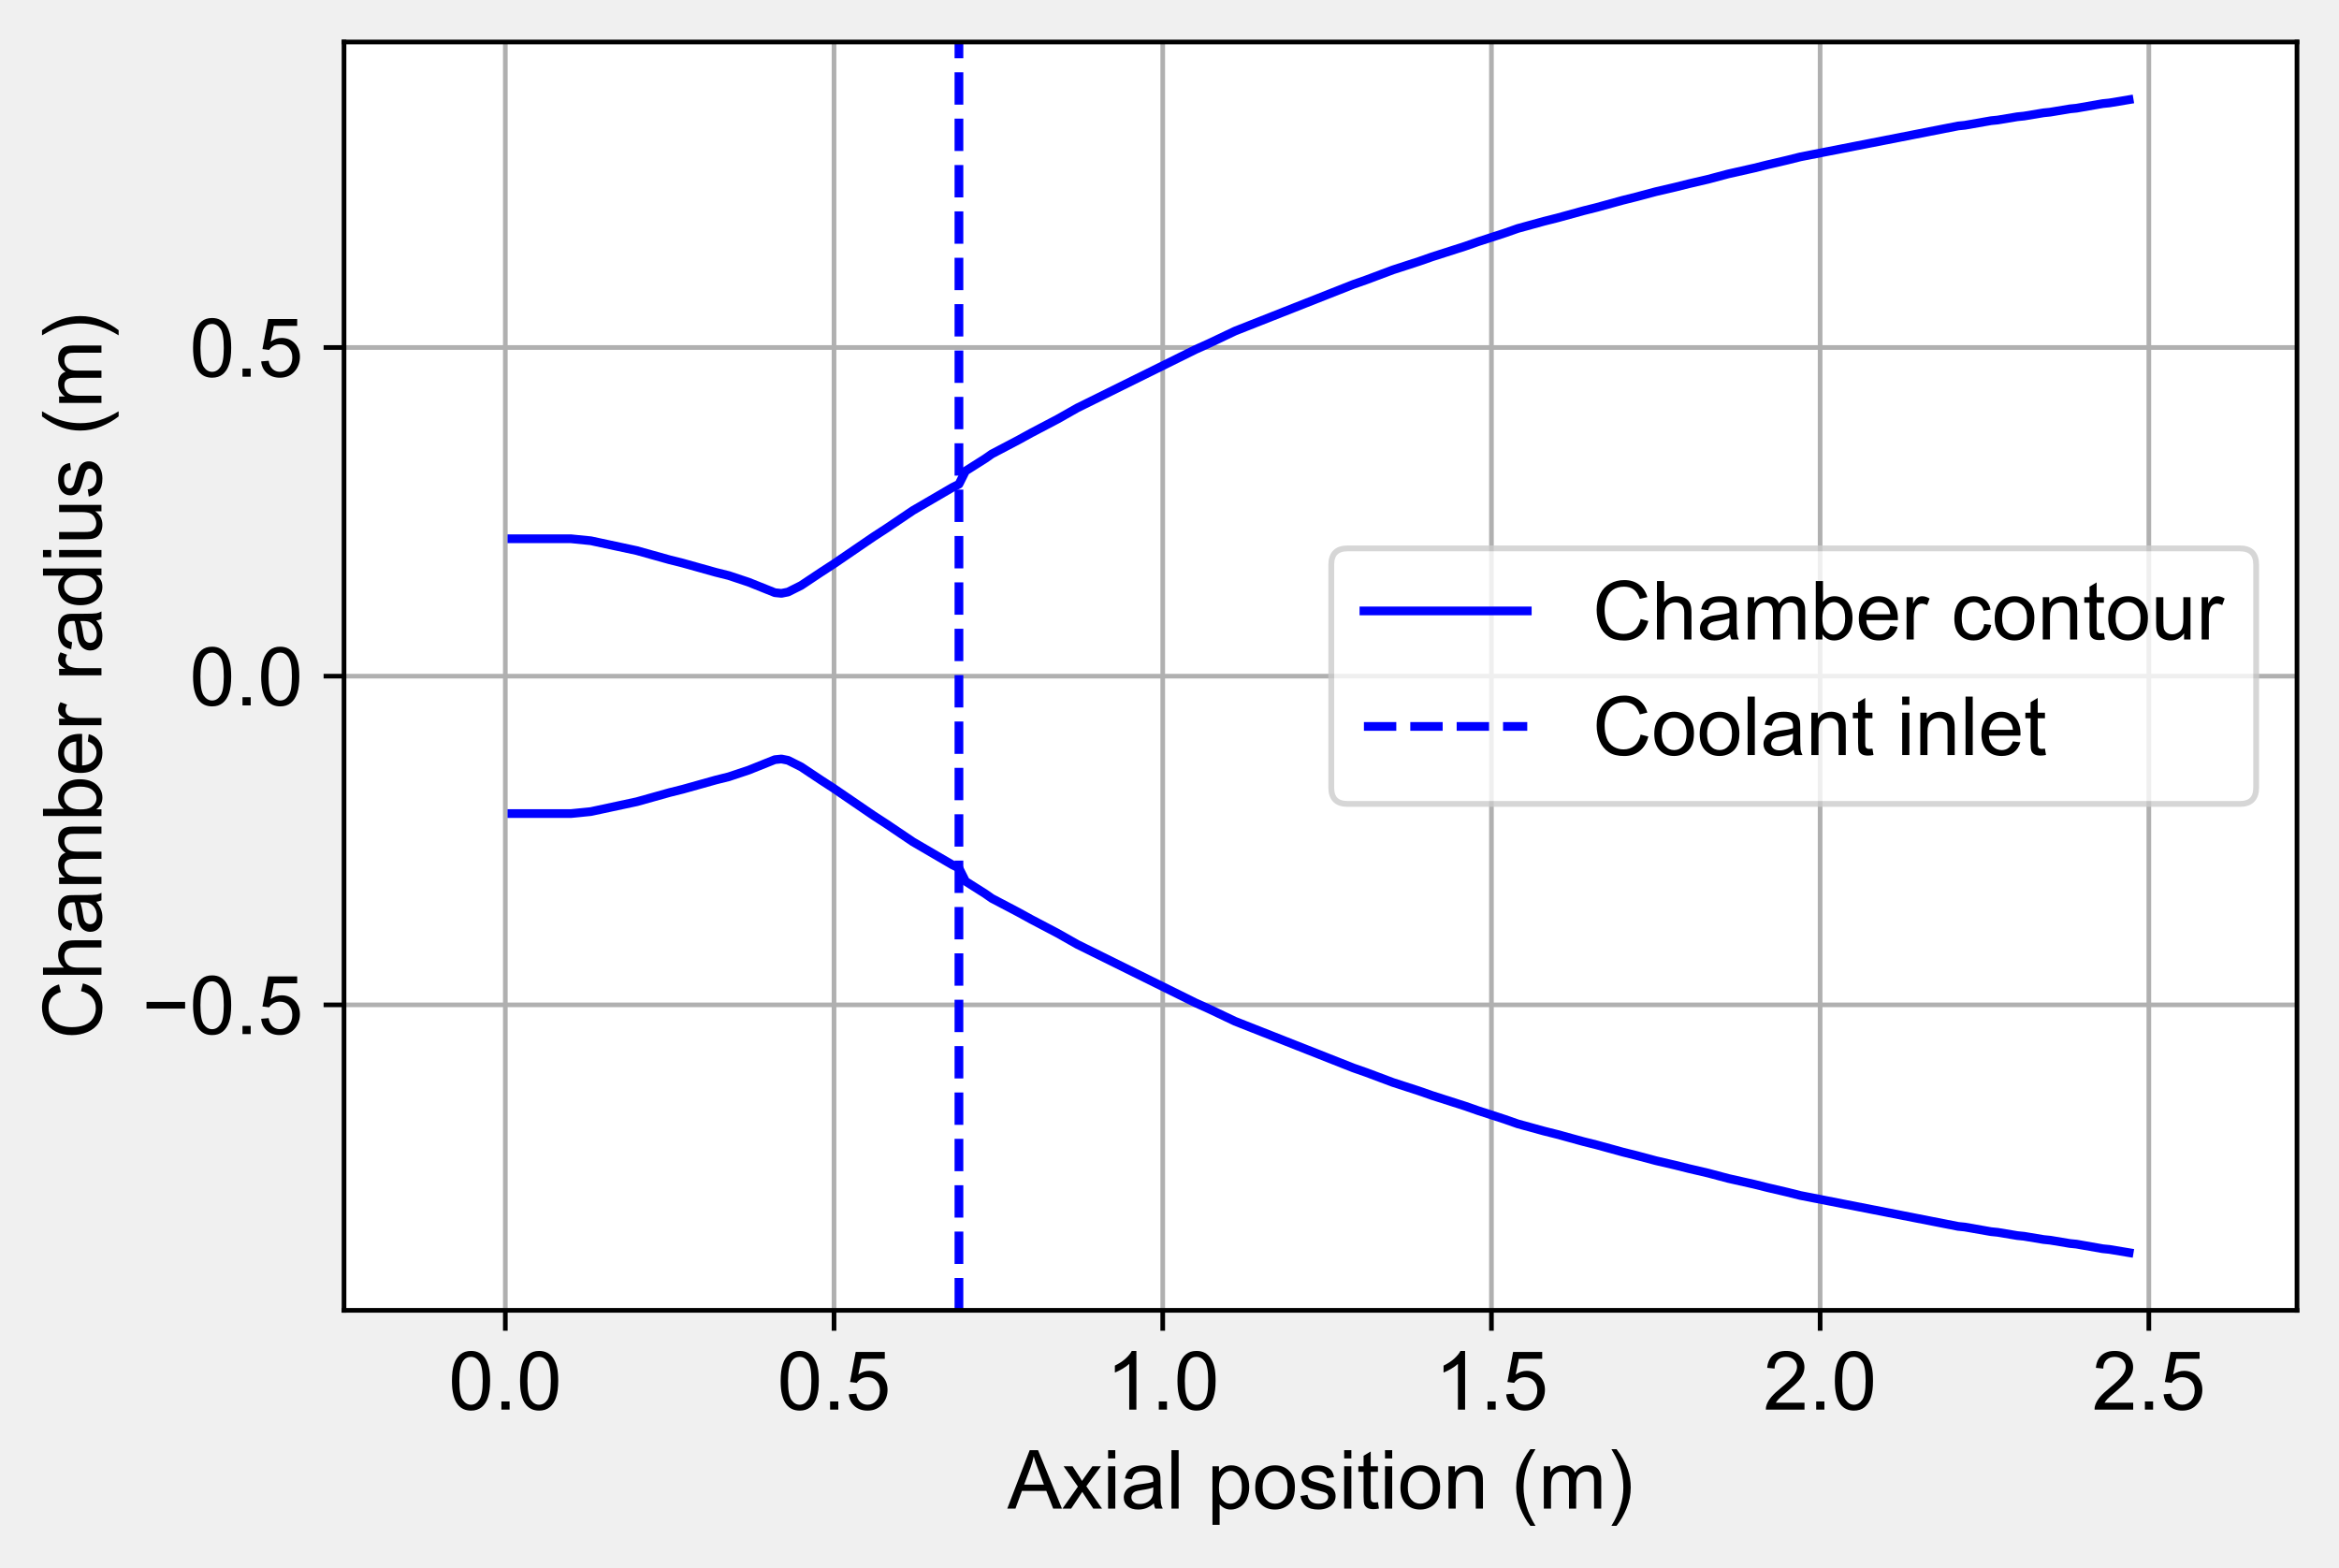
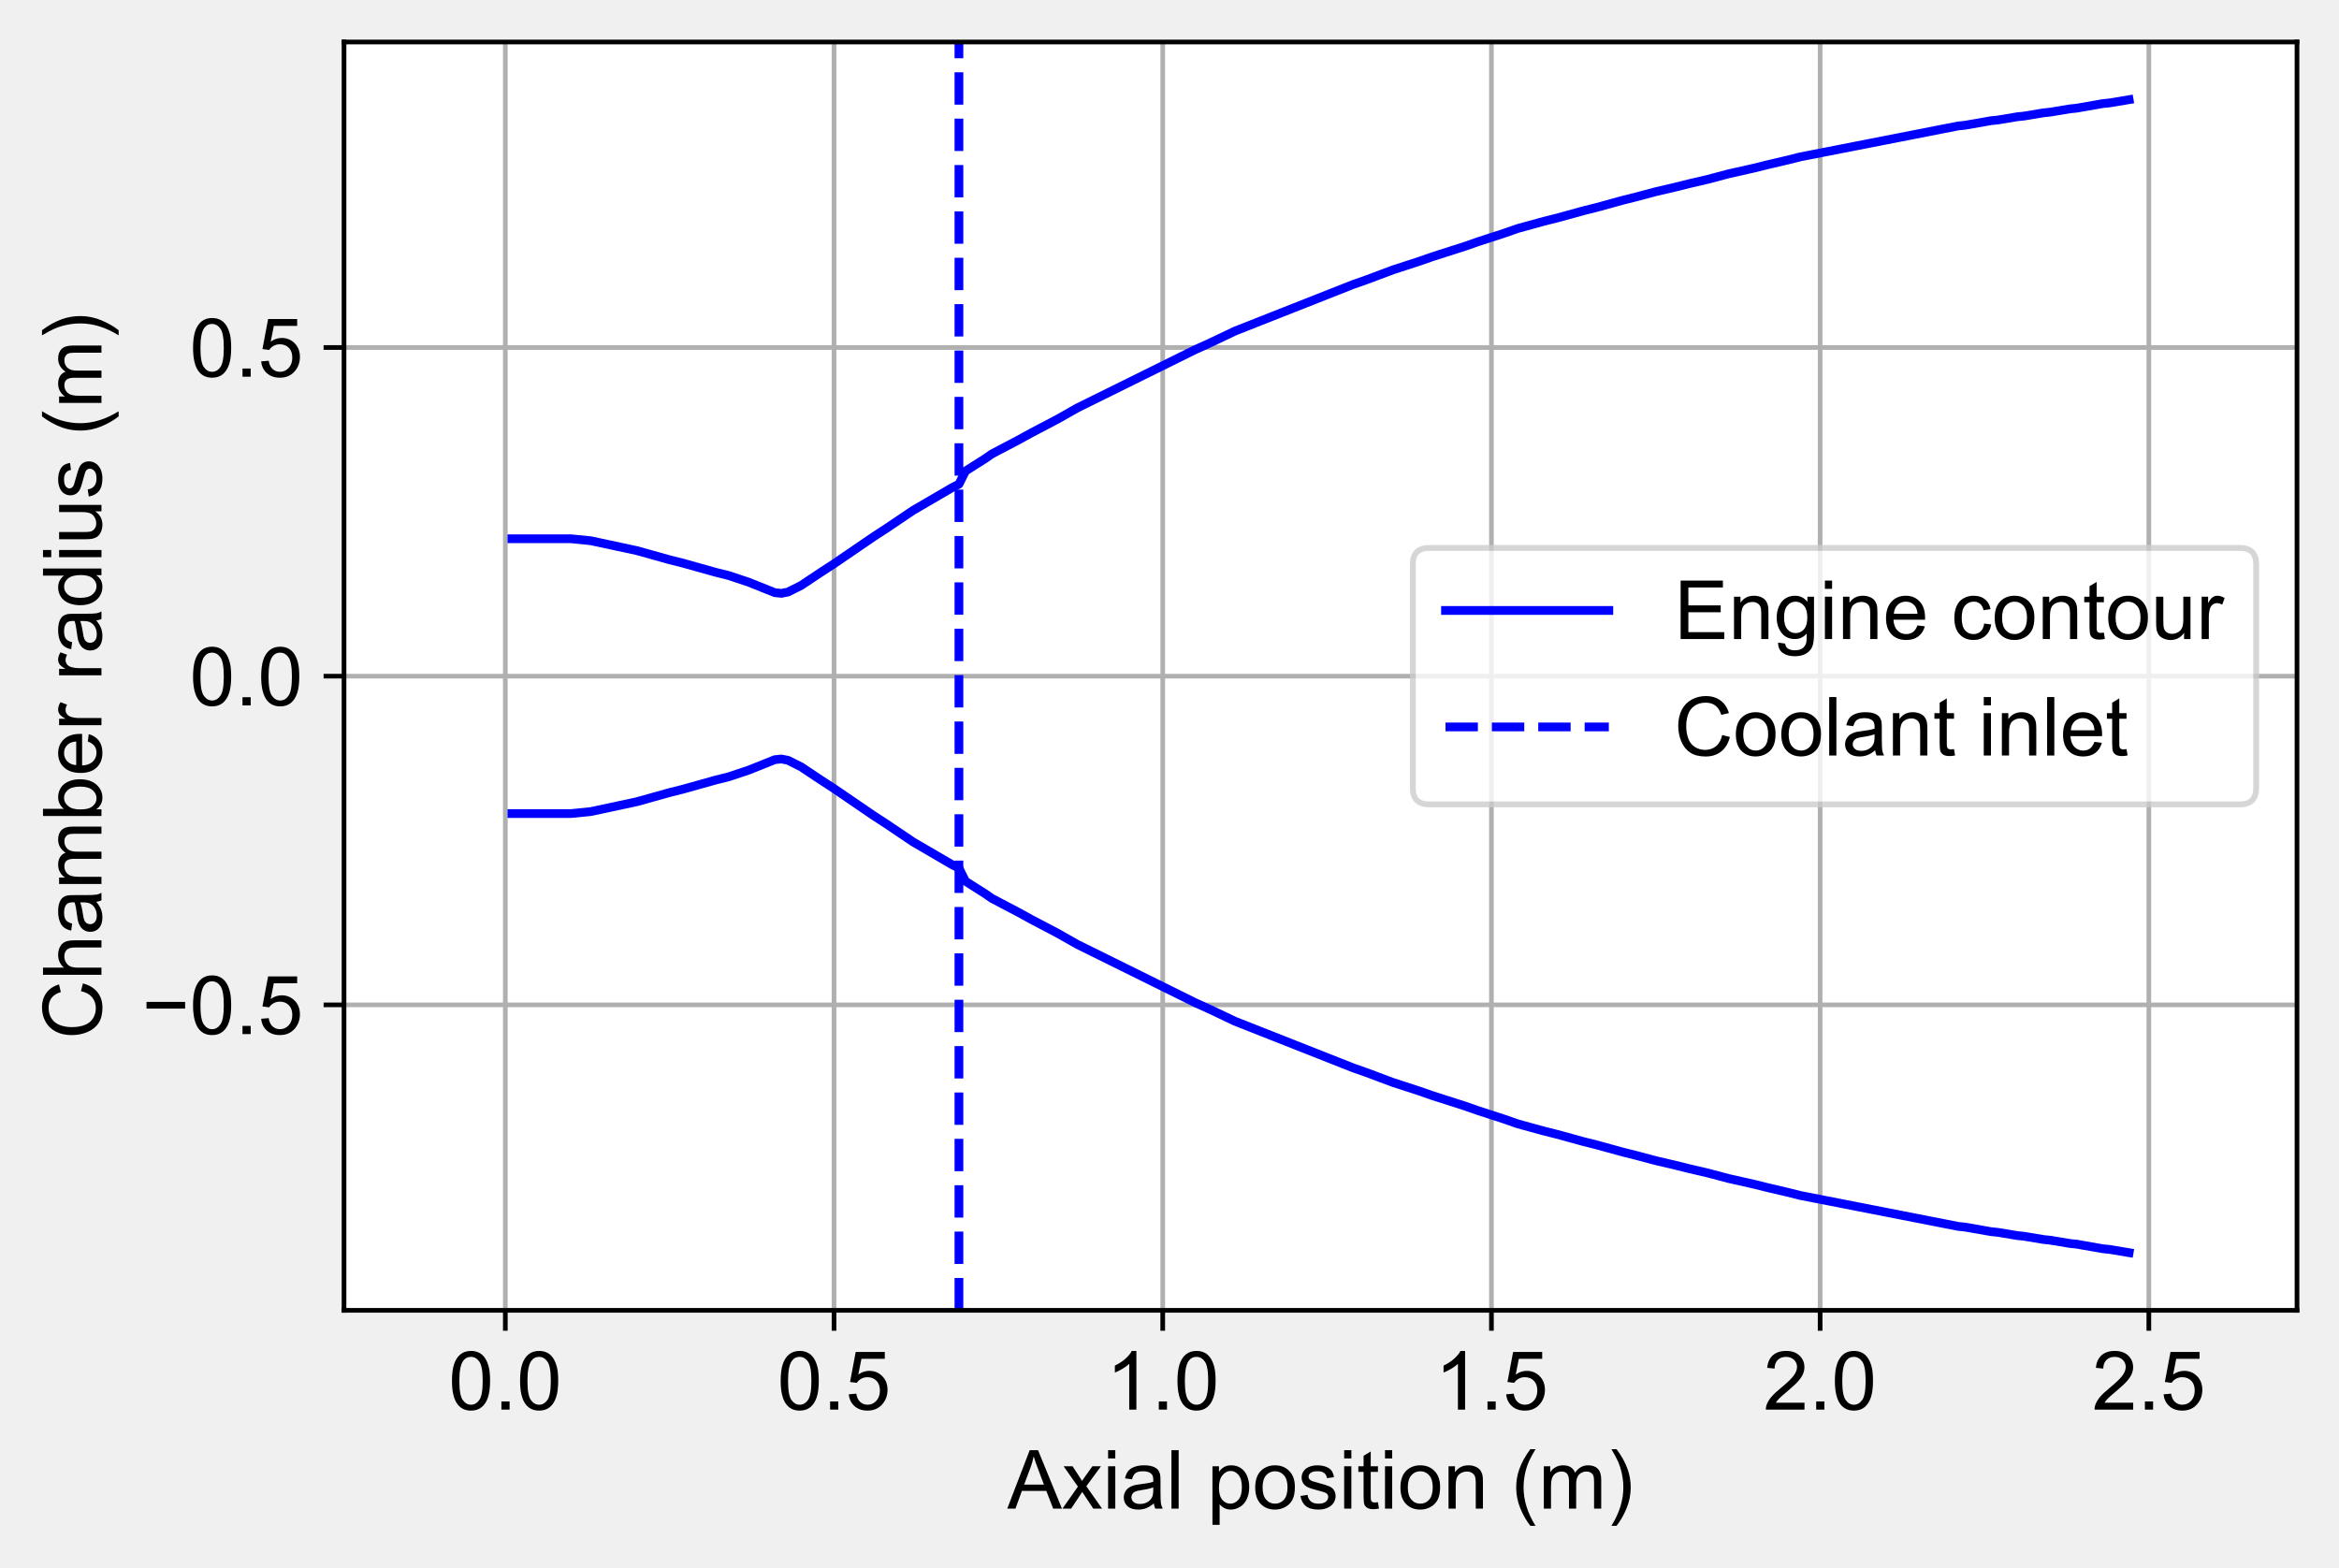
<svg xmlns="http://www.w3.org/2000/svg" xmlns:xlink="http://www.w3.org/1999/xlink" height="268.782pt" version="1.1" viewBox="0 0 400.975 268.782" width="400.975pt">
  <defs>
    <style type="text/css">*{stroke-linecap:butt;stroke-linejoin:round;}</style>
  </defs>
  <g id="figure_1">
    <g id="patch_1">
      <path d="M 0 268.782  L 400.975 268.782  L 400.975 0  L 0 0  z " style="fill:none;" />
    </g>
    <g id="axes_1">
      <g id="patch_2">
        <path d="M 58.975 224.64  L 393.775 224.64  L 393.775 7.2  L 58.975 7.2  z " style="fill:#ffffff;" />
      </g>
      <g id="matplotlib.axis_1">
        <g id="xtick_1">
          <g id="line2d_1">
-             <path clip-path="url(#p0421b5190e)" d="M 86.629 224.64  L 86.629 7.2  " style="fill:none;stroke:#b0b0b0;stroke-linecap:square;stroke-width:0.8;" />
+             <path clip-path="url(#pc03c796f82)" d="M 86.629 224.64  L 86.629 7.2  " style="fill:none;stroke:#b0b0b0;stroke-linecap:square;stroke-width:0.8;" />
          </g>
          <g id="line2d_2">
            <defs>
-               <path d="M 0 0  L 0 3.5  " id="m898dec01af" style="stroke:#000000;stroke-width:0.8;" />
-             </defs>
-             <g>
-               <use style="stroke:#000000;stroke-width:0.8;" x="86.629" xlink:href="#m898dec01af" y="224.64" />
+               <path d="M 0 0  L 0 3.5  " id="m0ae64a9dd4" style="stroke:#000000;stroke-width:0.8;" />
+             </defs>
+             <g>
+               <use style="stroke:#000000;stroke-width:0.8;" x="86.629" xlink:href="#m0ae64a9dd4" y="224.64" />
            </g>
          </g>
          <g id="text_1">
            <g transform="translate(76.89917 241.6609)scale(0.14 -0.14)">
              <defs>
                <path d="M 4.156 35.297  Q 4.156 48 6.766 55.734  Q 9.375 63.484 14.516 67.672  Q 19.672 71.875 27.484 71.875  Q 33.25 71.875 37.594 69.547  Q 41.938 67.234 44.766 62.859  Q 47.609 58.5 49.219 52.219  Q 50.828 45.953 50.828 35.297  Q 50.828 22.703 48.234 14.969  Q 45.656 7.234 40.5 3  Q 35.359 -1.219 27.484 -1.219  Q 17.141 -1.219 11.234 6.203  Q 4.156 15.141 4.156 35.297  z M 13.188 35.297  Q 13.188 17.672 17.312 11.828  Q 21.438 6 27.484 6  Q 33.547 6 37.672 11.859  Q 41.797 17.719 41.797 35.297  Q 41.797 52.984 37.672 58.781  Q 33.547 64.594 27.391 64.594  Q 21.344 64.594 17.719 59.469  Q 13.188 52.938 13.188 35.297  z " id="ArialMT-48" />
                <path d="M 9.078 0  L 9.078 10.016  L 19.094 10.016  L 19.094 0  z " id="ArialMT-46" />
              </defs>
              <use xlink:href="#ArialMT-48" />
              <use x="55.615" xlink:href="#ArialMT-46" />
              <use x="83.398" xlink:href="#ArialMT-48" />
            </g>
          </g>
        </g>
        <g id="xtick_2">
          <g id="line2d_3">
-             <path clip-path="url(#p0421b5190e)" d="M 142.978 224.64  L 142.978 7.2  " style="fill:none;stroke:#b0b0b0;stroke-linecap:square;stroke-width:0.8;" />
+             <path clip-path="url(#pc03c796f82)" d="M 142.978 224.64  L 142.978 7.2  " style="fill:none;stroke:#b0b0b0;stroke-linecap:square;stroke-width:0.8;" />
          </g>
          <g id="line2d_4">
            <g>
-               <use style="stroke:#000000;stroke-width:0.8;" x="142.978" xlink:href="#m898dec01af" y="224.64" />
+               <use style="stroke:#000000;stroke-width:0.8;" x="142.978" xlink:href="#m0ae64a9dd4" y="224.64" />
            </g>
          </g>
          <g id="text_2">
            <g transform="translate(133.2483 241.6609)scale(0.14 -0.14)">
              <defs>
                <path d="M 4.156 18.75  L 13.375 19.531  Q 14.406 12.797 18.141 9.391  Q 21.875 6 27.156 6  Q 33.5 6 37.891 10.781  Q 42.281 15.578 42.281 23.484  Q 42.281 31 38.062 35.344  Q 33.844 39.703 27 39.703  Q 22.75 39.703 19.328 37.766  Q 15.922 35.844 13.969 32.766  L 5.719 33.844  L 12.641 70.609  L 48.25 70.609  L 48.25 62.203  L 19.672 62.203  L 15.828 42.969  Q 22.266 47.469 29.344 47.469  Q 38.719 47.469 45.156 40.969  Q 51.609 34.469 51.609 24.266  Q 51.609 14.547 45.953 7.469  Q 39.062 -1.219 27.156 -1.219  Q 17.391 -1.219 11.203 4.25  Q 5.031 9.719 4.156 18.75  z " id="ArialMT-53" />
              </defs>
              <use xlink:href="#ArialMT-48" />
              <use x="55.615" xlink:href="#ArialMT-46" />
              <use x="83.398" xlink:href="#ArialMT-53" />
            </g>
          </g>
        </g>
        <g id="xtick_3">
          <g id="line2d_5">
-             <path clip-path="url(#p0421b5190e)" d="M 199.327 224.64  L 199.327 7.2  " style="fill:none;stroke:#b0b0b0;stroke-linecap:square;stroke-width:0.8;" />
+             <path clip-path="url(#pc03c796f82)" d="M 199.327 224.64  L 199.327 7.2  " style="fill:none;stroke:#b0b0b0;stroke-linecap:square;stroke-width:0.8;" />
          </g>
          <g id="line2d_6">
            <g>
-               <use style="stroke:#000000;stroke-width:0.8;" x="199.327" xlink:href="#m898dec01af" y="224.64" />
+               <use style="stroke:#000000;stroke-width:0.8;" x="199.327" xlink:href="#m0ae64a9dd4" y="224.64" />
            </g>
          </g>
          <g id="text_3">
            <g transform="translate(189.5974 241.6609)scale(0.14 -0.14)">
              <defs>
                <path d="M 37.25 0  L 28.469 0  L 28.469 56  Q 25.297 52.984 20.141 49.953  Q 14.984 46.922 10.891 45.406  L 10.891 53.906  Q 18.266 57.375 23.781 62.297  Q 29.297 67.234 31.594 71.875  L 37.25 71.875  z " id="ArialMT-49" />
              </defs>
              <use xlink:href="#ArialMT-49" />
              <use x="55.615" xlink:href="#ArialMT-46" />
              <use x="83.398" xlink:href="#ArialMT-48" />
            </g>
          </g>
        </g>
        <g id="xtick_4">
          <g id="line2d_7">
-             <path clip-path="url(#p0421b5190e)" d="M 255.677 224.64  L 255.677 7.2  " style="fill:none;stroke:#b0b0b0;stroke-linecap:square;stroke-width:0.8;" />
+             <path clip-path="url(#pc03c796f82)" d="M 255.677 224.64  L 255.677 7.2  " style="fill:none;stroke:#b0b0b0;stroke-linecap:square;stroke-width:0.8;" />
          </g>
          <g id="line2d_8">
            <g>
-               <use style="stroke:#000000;stroke-width:0.8;" x="255.677" xlink:href="#m898dec01af" y="224.64" />
+               <use style="stroke:#000000;stroke-width:0.8;" x="255.677" xlink:href="#m0ae64a9dd4" y="224.64" />
            </g>
          </g>
          <g id="text_4">
            <g transform="translate(245.9465 241.6609)scale(0.14 -0.14)">
              <use xlink:href="#ArialMT-49" />
              <use x="55.615" xlink:href="#ArialMT-46" />
              <use x="83.398" xlink:href="#ArialMT-53" />
            </g>
          </g>
        </g>
        <g id="xtick_5">
          <g id="line2d_9">
-             <path clip-path="url(#p0421b5190e)" d="M 312.026 224.64  L 312.026 7.2  " style="fill:none;stroke:#b0b0b0;stroke-linecap:square;stroke-width:0.8;" />
+             <path clip-path="url(#pc03c796f82)" d="M 312.026 224.64  L 312.026 7.2  " style="fill:none;stroke:#b0b0b0;stroke-linecap:square;stroke-width:0.8;" />
          </g>
          <g id="line2d_10">
            <g>
-               <use style="stroke:#000000;stroke-width:0.8;" x="312.026" xlink:href="#m898dec01af" y="224.64" />
+               <use style="stroke:#000000;stroke-width:0.8;" x="312.026" xlink:href="#m0ae64a9dd4" y="224.64" />
            </g>
          </g>
          <g id="text_5">
            <g transform="translate(302.2957 241.6609)scale(0.14 -0.14)">
              <defs>
                <path d="M 50.344 8.453  L 50.344 0  L 3.031 0  Q 2.938 3.172 4.047 6.109  Q 5.859 10.938 9.828 15.625  Q 13.812 20.312 21.344 26.469  Q 33.016 36.031 37.109 41.625  Q 41.219 47.219 41.219 52.203  Q 41.219 57.422 37.469 61  Q 33.734 64.594 27.734 64.594  Q 21.391 64.594 17.578 60.781  Q 13.766 56.984 13.719 50.25  L 4.688 51.172  Q 5.609 61.281 11.656 66.578  Q 17.719 71.875 27.938 71.875  Q 38.234 71.875 44.234 66.156  Q 50.25 60.453 50.25 52  Q 50.25 47.703 48.484 43.547  Q 46.734 39.406 42.656 34.812  Q 38.578 30.219 29.109 22.219  Q 21.188 15.578 18.938 13.203  Q 16.703 10.844 15.234 8.453  z " id="ArialMT-50" />
              </defs>
              <use xlink:href="#ArialMT-50" />
              <use x="55.615" xlink:href="#ArialMT-46" />
              <use x="83.398" xlink:href="#ArialMT-48" />
            </g>
          </g>
        </g>
        <g id="xtick_6">
          <g id="line2d_11">
-             <path clip-path="url(#p0421b5190e)" d="M 368.375 224.64  L 368.375 7.2  " style="fill:none;stroke:#b0b0b0;stroke-linecap:square;stroke-width:0.8;" />
+             <path clip-path="url(#pc03c796f82)" d="M 368.375 224.64  L 368.375 7.2  " style="fill:none;stroke:#b0b0b0;stroke-linecap:square;stroke-width:0.8;" />
          </g>
          <g id="line2d_12">
            <g>
-               <use style="stroke:#000000;stroke-width:0.8;" x="368.375" xlink:href="#m898dec01af" y="224.64" />
+               <use style="stroke:#000000;stroke-width:0.8;" x="368.375" xlink:href="#m0ae64a9dd4" y="224.64" />
            </g>
          </g>
          <g id="text_6">
            <g transform="translate(358.6448 241.6609)scale(0.14 -0.14)">
              <use xlink:href="#ArialMT-50" />
              <use x="55.615" xlink:href="#ArialMT-46" />
              <use x="83.398" xlink:href="#ArialMT-53" />
            </g>
          </g>
        </g>
        <g id="text_7">
          <g transform="translate(172.6948 258.635)scale(0.14 -0.14)">
            <defs>
              <path d="M -0.141 0  L 27.344 71.578  L 37.547 71.578  L 66.844 0  L 56.062 0  L 47.703 21.688  L 17.781 21.688  L 9.906 0  z M 20.516 29.391  L 44.781 29.391  L 37.312 49.219  Q 33.891 58.25 32.234 64.062  Q 30.859 57.172 28.375 50.391  z " id="ArialMT-65" />
              <path d="M 0.734 0  L 19.672 26.953  L 2.156 51.859  L 13.141 51.859  L 21.094 39.703  Q 23.344 36.234 24.703 33.891  Q 26.859 37.109 28.656 39.594  L 37.406 51.859  L 47.906 51.859  L 29.984 27.438  L 49.266 0  L 38.484 0  L 27.828 16.109  L 25 20.453  L 11.375 0  z " id="ArialMT-120" />
              <path d="M 6.641 61.469  L 6.641 71.578  L 15.438 71.578  L 15.438 61.469  z M 6.641 0  L 6.641 51.859  L 15.438 51.859  L 15.438 0  z " id="ArialMT-105" />
              <path d="M 40.438 6.391  Q 35.547 2.25 31.031 0.531  Q 26.516 -1.172 21.344 -1.172  Q 12.797 -1.172 8.203 3  Q 3.609 7.172 3.609 13.672  Q 3.609 17.484 5.344 20.625  Q 7.078 23.781 9.891 25.688  Q 12.703 27.594 16.219 28.562  Q 18.797 29.25 24.031 29.891  Q 34.672 31.156 39.703 32.906  Q 39.75 34.719 39.75 35.203  Q 39.75 40.578 37.25 42.781  Q 33.891 45.75 27.25 45.75  Q 21.047 45.75 18.094 43.578  Q 15.141 41.406 13.719 35.891  L 5.125 37.062  Q 6.297 42.578 8.984 45.969  Q 11.672 49.359 16.75 51.188  Q 21.828 53.031 28.516 53.031  Q 35.156 53.031 39.297 51.469  Q 43.453 49.906 45.406 47.531  Q 47.359 45.172 48.141 41.547  Q 48.578 39.312 48.578 33.453  L 48.578 21.734  Q 48.578 9.469 49.141 6.219  Q 49.703 2.984 51.375 0  L 42.188 0  Q 40.828 2.734 40.438 6.391  z M 39.703 26.031  Q 34.906 24.078 25.344 22.703  Q 19.922 21.922 17.672 20.938  Q 15.438 19.969 14.203 18.094  Q 12.984 16.219 12.984 13.922  Q 12.984 10.406 15.641 8.062  Q 18.312 5.719 23.438 5.719  Q 28.516 5.719 32.469 7.938  Q 36.422 10.156 38.281 14.016  Q 39.703 17 39.703 22.797  z " id="ArialMT-97" />
              <path d="M 6.391 0  L 6.391 71.578  L 15.188 71.578  L 15.188 0  z " id="ArialMT-108" />
              <path id="ArialMT-32" />
              <path d="M 6.594 -19.875  L 6.594 51.859  L 14.594 51.859  L 14.594 45.125  Q 17.438 49.078 21 51.047  Q 24.562 53.031 29.641 53.031  Q 36.281 53.031 41.359 49.609  Q 46.438 46.188 49.016 39.953  Q 51.609 33.734 51.609 26.312  Q 51.609 18.359 48.75 11.984  Q 45.906 5.609 40.453 2.219  Q 35.016 -1.172 29 -1.172  Q 24.609 -1.172 21.109 0.688  Q 17.625 2.547 15.375 5.375  L 15.375 -19.875  z M 14.547 25.641  Q 14.547 15.625 18.594 10.844  Q 22.656 6.062 28.422 6.062  Q 34.281 6.062 38.453 11.016  Q 42.625 15.969 42.625 26.375  Q 42.625 36.281 38.547 41.203  Q 34.469 46.141 28.812 46.141  Q 23.188 46.141 18.859 40.891  Q 14.547 35.641 14.547 25.641  z " id="ArialMT-112" />
              <path d="M 3.328 25.922  Q 3.328 40.328 11.328 47.266  Q 18.016 53.031 27.641 53.031  Q 38.328 53.031 45.109 46.016  Q 51.906 39.016 51.906 26.656  Q 51.906 16.656 48.906 10.906  Q 45.906 5.172 40.156 2  Q 34.422 -1.172 27.641 -1.172  Q 16.75 -1.172 10.031 5.812  Q 3.328 12.797 3.328 25.922  z M 12.359 25.922  Q 12.359 15.969 16.703 11.016  Q 21.047 6.062 27.641 6.062  Q 34.188 6.062 38.531 11.031  Q 42.875 16.016 42.875 26.219  Q 42.875 35.844 38.5 40.797  Q 34.125 45.75 27.641 45.75  Q 21.047 45.75 16.703 40.812  Q 12.359 35.891 12.359 25.922  z " id="ArialMT-111" />
              <path d="M 3.078 15.484  L 11.766 16.844  Q 12.5 11.625 15.844 8.844  Q 19.188 6.062 25.203 6.062  Q 31.25 6.062 34.172 8.516  Q 37.109 10.984 37.109 14.312  Q 37.109 17.281 34.516 19  Q 32.719 20.172 25.531 21.969  Q 15.875 24.422 12.141 26.203  Q 8.406 27.984 6.469 31.125  Q 4.547 34.281 4.547 38.094  Q 4.547 41.547 6.125 44.5  Q 7.719 47.469 10.453 49.422  Q 12.5 50.922 16.031 51.969  Q 19.578 53.031 23.641 53.031  Q 29.734 53.031 34.344 51.266  Q 38.969 49.516 41.156 46.5  Q 43.359 43.5 44.188 38.484  L 35.594 37.312  Q 35.016 41.312 32.203 43.547  Q 29.391 45.797 24.266 45.797  Q 18.219 45.797 15.625 43.797  Q 13.031 41.797 13.031 39.109  Q 13.031 37.406 14.109 36.031  Q 15.188 34.625 17.484 33.688  Q 18.797 33.203 25.25 31.453  Q 34.578 28.953 38.25 27.359  Q 41.938 25.781 44.031 22.75  Q 46.141 19.734 46.141 15.234  Q 46.141 10.844 43.578 6.953  Q 41.016 3.078 36.172 0.953  Q 31.344 -1.172 25.25 -1.172  Q 15.141 -1.172 9.844 3.031  Q 4.547 7.234 3.078 15.484  z " id="ArialMT-115" />
              <path d="M 25.781 7.859  L 27.047 0.094  Q 23.344 -0.688 20.406 -0.688  Q 15.625 -0.688 12.984 0.828  Q 10.359 2.344 9.281 4.812  Q 8.203 7.281 8.203 15.188  L 8.203 45.016  L 1.766 45.016  L 1.766 51.859  L 8.203 51.859  L 8.203 64.703  L 16.938 69.969  L 16.938 51.859  L 25.781 51.859  L 25.781 45.016  L 16.938 45.016  L 16.938 14.703  Q 16.938 10.938 17.406 9.859  Q 17.875 8.797 18.922 8.156  Q 19.969 7.516 21.922 7.516  Q 23.391 7.516 25.781 7.859  z " id="ArialMT-116" />
              <path d="M 6.594 0  L 6.594 51.859  L 14.5 51.859  L 14.5 44.484  Q 20.219 53.031 31 53.031  Q 35.688 53.031 39.625 51.344  Q 43.562 49.656 45.516 46.922  Q 47.469 44.188 48.25 40.438  Q 48.734 37.984 48.734 31.891  L 48.734 0  L 39.938 0  L 39.938 31.547  Q 39.938 36.922 38.906 39.578  Q 37.891 42.234 35.281 43.812  Q 32.672 45.406 29.156 45.406  Q 23.531 45.406 19.453 41.844  Q 15.375 38.281 15.375 28.328  L 15.375 0  z " id="ArialMT-110" />
              <path d="M 23.391 -21.047  Q 16.109 -11.859 11.078 0.438  Q 6.062 12.75 6.062 25.922  Q 6.062 37.547 9.812 48.188  Q 14.203 60.547 23.391 72.797  L 29.688 72.797  Q 23.781 62.641 21.875 58.297  Q 18.891 51.562 17.188 44.234  Q 15.094 35.109 15.094 25.875  Q 15.094 2.391 29.688 -21.047  z " id="ArialMT-40" />
              <path d="M 6.594 0  L 6.594 51.859  L 14.453 51.859  L 14.453 44.578  Q 16.891 48.391 20.938 50.703  Q 25 53.031 30.172 53.031  Q 35.938 53.031 39.625 50.641  Q 43.312 48.25 44.828 43.953  Q 50.984 53.031 60.844 53.031  Q 68.562 53.031 72.703 48.75  Q 76.859 44.484 76.859 35.594  L 76.859 0  L 68.109 0  L 68.109 32.672  Q 68.109 37.938 67.25 40.25  Q 66.406 42.578 64.156 43.984  Q 61.922 45.406 58.891 45.406  Q 53.422 45.406 49.797 41.766  Q 46.188 38.141 46.188 30.125  L 46.188 0  L 37.406 0  L 37.406 33.688  Q 37.406 39.547 35.25 42.469  Q 33.109 45.406 28.219 45.406  Q 24.516 45.406 21.359 43.453  Q 18.219 41.5 16.797 37.734  Q 15.375 33.984 15.375 26.906  L 15.375 0  z " id="ArialMT-109" />
              <path d="M 12.359 -21.047  L 6.062 -21.047  Q 20.656 2.391 20.656 25.875  Q 20.656 35.062 18.562 44.094  Q 16.891 51.422 13.922 58.156  Q 12.016 62.547 6.062 72.797  L 12.359 72.797  Q 21.531 60.547 25.922 48.188  Q 29.688 37.547 29.688 25.922  Q 29.688 12.75 24.625 0.438  Q 19.578 -11.859 12.359 -21.047  z " id="ArialMT-41" />
            </defs>
            <use xlink:href="#ArialMT-65" />
            <use x="66.699" xlink:href="#ArialMT-120" />
            <use x="116.699" xlink:href="#ArialMT-105" />
            <use x="138.916" xlink:href="#ArialMT-97" />
            <use x="194.531" xlink:href="#ArialMT-108" />
            <use x="216.748" xlink:href="#ArialMT-32" />
            <use x="244.531" xlink:href="#ArialMT-112" />
            <use x="300.146" xlink:href="#ArialMT-111" />
            <use x="355.762" xlink:href="#ArialMT-115" />
            <use x="405.762" xlink:href="#ArialMT-105" />
            <use x="427.979" xlink:href="#ArialMT-116" />
            <use x="455.762" xlink:href="#ArialMT-105" />
            <use x="477.979" xlink:href="#ArialMT-111" />
            <use x="533.594" xlink:href="#ArialMT-110" />
            <use x="589.209" xlink:href="#ArialMT-32" />
            <use x="616.992" xlink:href="#ArialMT-40" />
            <use x="650.293" xlink:href="#ArialMT-109" />
            <use x="733.594" xlink:href="#ArialMT-41" />
          </g>
        </g>
      </g>
      <g id="matplotlib.axis_2">
        <g id="ytick_1">
          <g id="line2d_13">
-             <path clip-path="url(#p0421b5190e)" d="M 58.975 172.269  L 393.775 172.269  " style="fill:none;stroke:#b0b0b0;stroke-linecap:square;stroke-width:0.8;" />
+             <path clip-path="url(#pc03c796f82)" d="M 58.975 172.269  L 393.775 172.269  " style="fill:none;stroke:#b0b0b0;stroke-linecap:square;stroke-width:0.8;" />
          </g>
          <g id="line2d_14">
            <defs>
-               <path d="M 0 0  L -3.5 0  " id="mabe136cd04" style="stroke:#000000;stroke-width:0.8;" />
-             </defs>
-             <g>
-               <use style="stroke:#000000;stroke-width:0.8;" x="58.975" xlink:href="#mabe136cd04" y="172.269" />
+               <path d="M 0 0  L -3.5 0  " id="m3fc5d8a7b1" style="stroke:#000000;stroke-width:0.8;" />
+             </defs>
+             <g>
+               <use style="stroke:#000000;stroke-width:0.8;" x="58.975" xlink:href="#m3fc5d8a7b1" y="172.269" />
            </g>
          </g>
          <g id="text_8">
            <g transform="translate(24.33813 177.2796)scale(0.14 -0.14)">
              <defs>
                <path d="M 52.828 31.203  L 5.562 31.203  L 5.562 39.406  L 52.828 39.406  z " id="ArialMT-8722" />
              </defs>
              <use xlink:href="#ArialMT-8722" />
              <use x="58.398" xlink:href="#ArialMT-48" />
              <use x="114.014" xlink:href="#ArialMT-46" />
              <use x="141.797" xlink:href="#ArialMT-53" />
            </g>
          </g>
        </g>
        <g id="ytick_2">
          <g id="line2d_15">
-             <path clip-path="url(#p0421b5190e)" d="M 58.975 115.92  L 393.775 115.92  " style="fill:none;stroke:#b0b0b0;stroke-linecap:square;stroke-width:0.8;" />
+             <path clip-path="url(#pc03c796f82)" d="M 58.975 115.92  L 393.775 115.92  " style="fill:none;stroke:#b0b0b0;stroke-linecap:square;stroke-width:0.8;" />
          </g>
          <g id="line2d_16">
            <g>
-               <use style="stroke:#000000;stroke-width:0.8;" x="58.975" xlink:href="#mabe136cd04" y="115.92" />
+               <use style="stroke:#000000;stroke-width:0.8;" x="58.975" xlink:href="#m3fc5d8a7b1" y="115.92" />
            </g>
          </g>
          <g id="text_9">
            <g transform="translate(32.515 120.9305)scale(0.14 -0.14)">
              <use xlink:href="#ArialMT-48" />
              <use x="55.615" xlink:href="#ArialMT-46" />
              <use x="83.398" xlink:href="#ArialMT-48" />
            </g>
          </g>
        </g>
        <g id="ytick_3">
          <g id="line2d_17">
-             <path clip-path="url(#p0421b5190e)" d="M 58.975 59.571  L 393.775 59.571  " style="fill:none;stroke:#b0b0b0;stroke-linecap:square;stroke-width:0.8;" />
+             <path clip-path="url(#pc03c796f82)" d="M 58.975 59.571  L 393.775 59.571  " style="fill:none;stroke:#b0b0b0;stroke-linecap:square;stroke-width:0.8;" />
          </g>
          <g id="line2d_18">
            <g>
-               <use style="stroke:#000000;stroke-width:0.8;" x="58.975" xlink:href="#mabe136cd04" y="59.571" />
+               <use style="stroke:#000000;stroke-width:0.8;" x="58.975" xlink:href="#m3fc5d8a7b1" y="59.571" />
            </g>
          </g>
          <g id="text_10">
            <g transform="translate(32.515 64.58134)scale(0.14 -0.14)">
              <use xlink:href="#ArialMT-48" />
              <use x="55.615" xlink:href="#ArialMT-46" />
              <use x="83.398" xlink:href="#ArialMT-53" />
            </g>
          </g>
        </g>
        <g id="text_11">
          <g transform="translate(17.39156 178.1533)rotate(-90)scale(0.14 -0.14)">
            <defs>
              <path d="M 58.797 25.094  L 68.266 22.703  Q 65.281 11.031 57.547 4.906  Q 49.812 -1.219 38.625 -1.219  Q 27.047 -1.219 19.797 3.484  Q 12.547 8.203 8.766 17.141  Q 4.984 26.078 4.984 36.328  Q 4.984 47.516 9.25 55.828  Q 13.531 64.156 21.406 68.469  Q 29.297 72.797 38.766 72.797  Q 49.516 72.797 56.828 67.328  Q 64.156 61.859 67.047 51.953  L 57.719 49.75  Q 55.219 57.562 50.484 61.125  Q 45.75 64.703 38.578 64.703  Q 30.328 64.703 24.781 60.734  Q 19.234 56.781 16.984 50.109  Q 14.75 43.453 14.75 36.375  Q 14.75 27.25 17.406 20.438  Q 20.062 13.625 25.672 10.25  Q 31.297 6.891 37.844 6.891  Q 45.797 6.891 51.312 11.469  Q 56.844 16.062 58.797 25.094  z " id="ArialMT-67" />
              <path d="M 6.594 0  L 6.594 71.578  L 15.375 71.578  L 15.375 45.906  Q 21.531 53.031 30.906 53.031  Q 36.672 53.031 40.922 50.75  Q 45.172 48.484 47 44.484  Q 48.828 40.484 48.828 32.859  L 48.828 0  L 40.047 0  L 40.047 32.859  Q 40.047 39.453 37.188 42.453  Q 34.328 45.453 29.109 45.453  Q 25.203 45.453 21.75 43.422  Q 18.312 41.406 16.844 37.938  Q 15.375 34.469 15.375 28.375  L 15.375 0  z " id="ArialMT-104" />
              <path d="M 14.703 0  L 6.547 0  L 6.547 71.578  L 15.328 71.578  L 15.328 46.047  Q 20.906 53.031 29.547 53.031  Q 34.328 53.031 38.594 51.094  Q 42.875 49.172 45.625 45.672  Q 48.391 42.188 49.953 37.25  Q 51.516 32.328 51.516 26.703  Q 51.516 13.375 44.922 6.094  Q 38.328 -1.172 29.109 -1.172  Q 19.922 -1.172 14.703 6.5  z M 14.594 26.312  Q 14.594 17 17.141 12.844  Q 21.297 6.062 28.375 6.062  Q 34.125 6.062 38.328 11.062  Q 42.531 16.062 42.531 25.984  Q 42.531 36.141 38.5 40.969  Q 34.469 45.797 28.766 45.797  Q 23 45.797 18.797 40.797  Q 14.594 35.797 14.594 26.312  z " id="ArialMT-98" />
              <path d="M 42.094 16.703  L 51.172 15.578  Q 49.031 7.625 43.219 3.219  Q 37.406 -1.172 28.375 -1.172  Q 17 -1.172 10.328 5.828  Q 3.656 12.844 3.656 25.484  Q 3.656 38.578 10.391 45.797  Q 17.141 53.031 27.875 53.031  Q 38.281 53.031 44.875 45.953  Q 51.469 38.875 51.469 26.031  Q 51.469 25.25 51.422 23.688  L 12.75 23.688  Q 13.234 15.141 17.578 10.594  Q 21.922 6.062 28.422 6.062  Q 33.25 6.062 36.672 8.594  Q 40.094 11.141 42.094 16.703  z M 13.234 30.906  L 42.188 30.906  Q 41.609 37.453 38.875 40.719  Q 34.672 45.797 27.984 45.797  Q 21.922 45.797 17.797 41.75  Q 13.672 37.703 13.234 30.906  z " id="ArialMT-101" />
              <path d="M 6.5 0  L 6.5 51.859  L 14.406 51.859  L 14.406 44  Q 17.438 49.516 20 51.266  Q 22.562 53.031 25.641 53.031  Q 30.078 53.031 34.672 50.203  L 31.641 42.047  Q 28.422 43.953 25.203 43.953  Q 22.312 43.953 20.016 42.219  Q 17.719 40.484 16.75 37.406  Q 15.281 32.719 15.281 27.156  L 15.281 0  z " id="ArialMT-114" />
              <path d="M 40.234 0  L 40.234 6.547  Q 35.297 -1.172 25.734 -1.172  Q 19.531 -1.172 14.328 2.25  Q 9.125 5.672 6.266 11.797  Q 3.422 17.922 3.422 25.875  Q 3.422 33.641 6 39.969  Q 8.594 46.297 13.766 49.656  Q 18.953 53.031 25.344 53.031  Q 30.031 53.031 33.688 51.047  Q 37.359 49.078 39.656 45.906  L 39.656 71.578  L 48.391 71.578  L 48.391 0  z M 12.453 25.875  Q 12.453 15.922 16.641 10.984  Q 20.844 6.062 26.562 6.062  Q 32.328 6.062 36.344 10.766  Q 40.375 15.484 40.375 25.141  Q 40.375 35.797 36.266 40.766  Q 32.172 45.75 26.172 45.75  Q 20.312 45.75 16.375 40.969  Q 12.453 36.188 12.453 25.875  z " id="ArialMT-100" />
              <path d="M 40.578 0  L 40.578 7.625  Q 34.516 -1.172 24.125 -1.172  Q 19.531 -1.172 15.547 0.578  Q 11.578 2.344 9.641 5  Q 7.719 7.672 6.938 11.531  Q 6.391 14.109 6.391 19.734  L 6.391 51.859  L 15.188 51.859  L 15.188 23.094  Q 15.188 16.219 15.719 13.812  Q 16.547 10.359 19.234 8.375  Q 21.922 6.391 25.875 6.391  Q 29.828 6.391 33.297 8.422  Q 36.766 10.453 38.203 13.938  Q 39.656 17.438 39.656 24.078  L 39.656 51.859  L 48.438 51.859  L 48.438 0  z " id="ArialMT-117" />
            </defs>
            <use xlink:href="#ArialMT-67" />
            <use x="72.217" xlink:href="#ArialMT-104" />
            <use x="127.832" xlink:href="#ArialMT-97" />
            <use x="183.447" xlink:href="#ArialMT-109" />
            <use x="266.748" xlink:href="#ArialMT-98" />
            <use x="322.363" xlink:href="#ArialMT-101" />
            <use x="377.979" xlink:href="#ArialMT-114" />
            <use x="411.279" xlink:href="#ArialMT-32" />
            <use x="439.062" xlink:href="#ArialMT-114" />
            <use x="472.363" xlink:href="#ArialMT-97" />
            <use x="527.979" xlink:href="#ArialMT-100" />
            <use x="583.594" xlink:href="#ArialMT-105" />
            <use x="605.811" xlink:href="#ArialMT-117" />
            <use x="661.426" xlink:href="#ArialMT-115" />
            <use x="711.426" xlink:href="#ArialMT-32" />
            <use x="739.209" xlink:href="#ArialMT-40" />
            <use x="772.51" xlink:href="#ArialMT-109" />
            <use x="855.811" xlink:href="#ArialMT-41" />
          </g>
        </g>
      </g>
      <g id="line2d_19">
-         <path clip-path="url(#p0421b5190e)" d="M 87.756 92.366  L 97.899 92.366  L 101.28 92.704  L 109.169 94.395  L 114.804 95.972  L 117.058 96.536  L 122.693 98.114  L 124.947 98.677  L 128.328 99.804  L 132.835 101.607  L 133.962 101.72  L 135.089 101.495  L 137.343 100.368  L 140.724 98.114  L 142.978 96.649  L 149.74 92.028  L 151.994 90.563  L 156.502 87.52  L 163.264 83.576  L 164.391 83.012  L 165.518 80.758  L 168.899 78.617  L 170.026 77.828  L 174.534 75.461  L 176.788 74.222  L 181.296 71.855  L 184.677 69.939  L 204.962 59.909  L 207.216 58.895  L 211.724 56.753  L 232.01 48.752  L 234.264 47.963  L 238.772 46.272  L 243.28 44.807  L 245.534 44.019  L 251.169 42.215  L 253.423 41.426  L 257.931 39.961  L 260.184 39.172  L 264.692 37.933  L 266.946 37.369  L 271.454 36.13  L 273.708 35.566  L 278.216 34.326  L 280.47 33.763  L 283.851 32.861  L 287.232 32.073  L 289.486 31.509  L 292.867 30.72  L 296.248 29.819  L 300.756 28.804  L 303.01 28.241  L 306.391 27.452  L 308.645 26.888  L 335.692 21.592  L 336.819 21.479  L 341.327 20.69  L 342.454 20.577  L 345.835 20.014  L 346.962 19.901  L 350.343 19.338  L 351.47 19.225  L 354.851 18.661  L 355.978 18.549  L 360.486 17.76  L 361.613 17.647  L 364.994 17.084  L 364.994 17.084  " style="fill:none;stroke:#0000ff;stroke-linecap:square;stroke-width:1.5;" />
+         <path clip-path="url(#pc03c796f82)" d="M 87.756 92.366  L 97.899 92.366  L 101.28 92.704  L 109.169 94.395  L 114.804 95.972  L 117.058 96.536  L 122.693 98.114  L 124.947 98.677  L 128.328 99.804  L 132.835 101.607  L 133.962 101.72  L 135.089 101.495  L 137.343 100.368  L 140.724 98.114  L 142.978 96.649  L 149.74 92.028  L 151.994 90.563  L 156.502 87.52  L 163.264 83.576  L 164.391 83.012  L 165.518 80.758  L 168.899 78.617  L 170.026 77.828  L 174.534 75.461  L 176.788 74.222  L 181.296 71.855  L 184.677 69.939  L 204.962 59.909  L 207.216 58.895  L 211.724 56.753  L 232.01 48.752  L 234.264 47.963  L 238.772 46.272  L 243.28 44.807  L 245.534 44.019  L 251.169 42.215  L 253.423 41.426  L 257.931 39.961  L 260.184 39.172  L 264.692 37.933  L 266.946 37.369  L 271.454 36.13  L 273.708 35.566  L 278.216 34.326  L 280.47 33.763  L 283.851 32.861  L 287.232 32.073  L 289.486 31.509  L 292.867 30.72  L 296.248 29.819  L 300.756 28.804  L 303.01 28.241  L 306.391 27.452  L 308.645 26.888  L 335.692 21.592  L 336.819 21.479  L 341.327 20.69  L 342.454 20.577  L 345.835 20.014  L 346.962 19.901  L 350.343 19.338  L 351.47 19.225  L 354.851 18.661  L 355.978 18.549  L 360.486 17.76  L 361.613 17.647  L 364.994 17.084  L 364.994 17.084  " style="fill:none;stroke:#0000ff;stroke-linecap:square;stroke-width:1.5;" />
      </g>
      <g id="line2d_20">
-         <path clip-path="url(#p0421b5190e)" d="M 87.756 139.474  L 97.899 139.474  L 101.28 139.136  L 109.169 137.445  L 114.804 135.868  L 117.058 135.304  L 122.693 133.726  L 124.947 133.163  L 128.328 132.036  L 132.835 130.233  L 133.962 130.12  L 135.089 130.345  L 137.343 131.472  L 140.724 133.726  L 142.978 135.191  L 149.74 139.812  L 151.994 141.277  L 156.502 144.32  L 163.264 148.264  L 164.391 148.828  L 165.518 151.082  L 168.899 153.223  L 170.026 154.012  L 174.534 156.379  L 176.788 157.618  L 181.296 159.985  L 184.677 161.901  L 204.962 171.931  L 207.216 172.945  L 211.724 175.087  L 232.01 183.088  L 234.264 183.877  L 238.772 185.568  L 243.28 187.033  L 245.534 187.821  L 251.169 189.625  L 253.423 190.414  L 257.931 191.879  L 260.184 192.668  L 264.692 193.907  L 266.946 194.471  L 271.454 195.71  L 273.708 196.274  L 278.216 197.514  L 280.47 198.077  L 283.851 198.979  L 287.232 199.767  L 289.486 200.331  L 292.867 201.12  L 296.248 202.021  L 300.756 203.036  L 303.01 203.599  L 306.391 204.388  L 308.645 204.952  L 335.692 210.248  L 336.819 210.361  L 341.327 211.15  L 342.454 211.263  L 345.835 211.826  L 346.962 211.939  L 350.343 212.502  L 351.47 212.615  L 354.851 213.179  L 355.978 213.291  L 360.486 214.08  L 361.613 214.193  L 364.994 214.756  L 364.994 214.756  " style="fill:none;stroke:#0000ff;stroke-linecap:square;stroke-width:1.5;" />
+         <path clip-path="url(#pc03c796f82)" d="M 87.756 139.474  L 97.899 139.474  L 101.28 139.136  L 109.169 137.445  L 114.804 135.868  L 117.058 135.304  L 122.693 133.726  L 124.947 133.163  L 128.328 132.036  L 132.835 130.233  L 133.962 130.12  L 135.089 130.345  L 137.343 131.472  L 140.724 133.726  L 142.978 135.191  L 149.74 139.812  L 151.994 141.277  L 156.502 144.32  L 163.264 148.264  L 164.391 148.828  L 165.518 151.082  L 168.899 153.223  L 170.026 154.012  L 174.534 156.379  L 176.788 157.618  L 181.296 159.985  L 184.677 161.901  L 204.962 171.931  L 207.216 172.945  L 211.724 175.087  L 232.01 183.088  L 234.264 183.877  L 238.772 185.568  L 243.28 187.033  L 245.534 187.821  L 251.169 189.625  L 253.423 190.414  L 257.931 191.879  L 260.184 192.668  L 264.692 193.907  L 266.946 194.471  L 271.454 195.71  L 273.708 196.274  L 278.216 197.514  L 280.47 198.077  L 283.851 198.979  L 287.232 199.767  L 289.486 200.331  L 292.867 201.12  L 296.248 202.021  L 300.756 203.036  L 303.01 203.599  L 306.391 204.388  L 308.645 204.952  L 335.692 210.248  L 336.819 210.361  L 341.327 211.15  L 342.454 211.263  L 345.835 211.826  L 346.962 211.939  L 350.343 212.502  L 351.47 212.615  L 354.851 213.179  L 355.978 213.291  L 360.486 214.08  L 361.613 214.193  L 364.994 214.756  L 364.994 214.756  " style="fill:none;stroke:#0000ff;stroke-linecap:square;stroke-width:1.5;" />
      </g>
      <g id="line2d_21">
-         <path clip-path="url(#p0421b5190e)" d="M 164.391 224.64  L 164.391 7.2  " style="fill:none;stroke:#0000ff;stroke-dasharray:5.55,2.4;stroke-dashoffset:0;stroke-width:1.5;" />
+         <path clip-path="url(#pc03c796f82)" d="M 164.391 224.64  L 164.391 7.2  " style="fill:none;stroke:#0000ff;stroke-dasharray:5.55,2.4;stroke-dashoffset:0;stroke-width:1.5;" />
      </g>
      <g id="patch_3">
        <path d="M 58.975 224.64  L 58.975 7.2  " style="fill:none;stroke:#000000;stroke-linecap:square;stroke-linejoin:miter;stroke-width:0.8;" />
      </g>
      <g id="patch_4">
        <path d="M 393.775 224.64  L 393.775 7.2  " style="fill:none;stroke:#000000;stroke-linecap:square;stroke-linejoin:miter;stroke-width:0.8;" />
      </g>
      <g id="patch_5">
        <path d="M 58.975 224.64  L 393.775 224.64  " style="fill:none;stroke:#000000;stroke-linecap:square;stroke-linejoin:miter;stroke-width:0.8;" />
      </g>
      <g id="patch_6">
        <path d="M 58.975 7.2  L 393.775 7.2  " style="fill:none;stroke:#000000;stroke-linecap:square;stroke-linejoin:miter;stroke-width:0.8;" />
      </g>
      <g id="legend_1">
        <g id="patch_7">
-           <path d="M 231.018 137.823  L 383.975 137.823  Q 386.775 137.823 386.775 135.023  L 386.775 96.817  Q 386.775 94.017 383.975 94.017  L 231.018 94.017  Q 228.218 94.017 228.218 96.817  L 228.218 135.023  Q 228.218 137.823 231.018 137.823  z " style="fill:#ffffff;opacity:0.8;stroke:#cccccc;stroke-linejoin:miter;" />
+           <path d="M 245.003 137.905  L 383.975 137.905  Q 386.775 137.905 386.775 135.105  L 386.775 96.735  Q 386.775 93.935 383.975 93.935  L 245.003 93.935  Q 242.203 93.935 242.203 96.735  L 242.203 135.105  Q 242.203 137.905 245.003 137.905  z " style="fill:#ffffff;opacity:0.8;stroke:#cccccc;stroke-linejoin:miter;" />
        </g>
        <g id="line2d_22">
-           <path d="M 233.818 104.737  L 261.818 104.737  " style="fill:none;stroke:#0000ff;stroke-linecap:square;stroke-width:1.5;" />
+           <path d="M 247.803 104.655  L 275.803 104.655  " style="fill:none;stroke:#0000ff;stroke-linecap:square;stroke-width:1.5;" />
        </g>
        <g id="line2d_23" />
        <g id="text_12">
-           <g transform="translate(273.0184 109.6375)scale(0.14 -0.14)">
-             <defs>
+           <g transform="translate(287.0031 109.5555)scale(0.14 -0.14)">
+             <defs>
+               <path d="M 7.906 0  L 7.906 71.578  L 59.672 71.578  L 59.672 63.141  L 17.391 63.141  L 17.391 41.219  L 56.984 41.219  L 56.984 32.812  L 17.391 32.812  L 17.391 8.453  L 61.328 8.453  L 61.328 0  z " id="ArialMT-69" />
+               <path d="M 4.984 -4.297  L 13.531 -5.562  Q 14.062 -9.516 16.5 -11.328  Q 19.781 -13.766 25.438 -13.766  Q 31.547 -13.766 34.859 -11.328  Q 38.188 -8.891 39.359 -4.5  Q 40.047 -1.812 39.984 6.781  Q 34.234 0 25.641 0  Q 14.938 0 9.078 7.719  Q 3.219 15.438 3.219 26.219  Q 3.219 33.641 5.906 39.906  Q 8.594 46.188 13.688 49.609  Q 18.797 53.031 25.688 53.031  Q 34.859 53.031 40.828 45.609  L 40.828 51.859  L 48.922 51.859  L 48.922 7.031  Q 48.922 -5.078 46.453 -10.125  Q 44 -15.188 38.641 -18.109  Q 33.297 -21.047 25.484 -21.047  Q 16.219 -21.047 10.5 -16.875  Q 4.781 -12.703 4.984 -4.297  z M 12.25 26.859  Q 12.25 16.656 16.297 11.969  Q 20.359 7.281 26.469 7.281  Q 32.516 7.281 36.609 11.938  Q 40.719 16.609 40.719 26.562  Q 40.719 36.078 36.5 40.906  Q 32.281 45.75 26.312 45.75  Q 20.453 45.75 16.344 40.984  Q 12.25 36.234 12.25 26.859  z " id="ArialMT-103" />
              <path d="M 40.438 19  L 49.078 17.875  Q 47.656 8.938 41.812 3.875  Q 35.984 -1.172 27.484 -1.172  Q 16.844 -1.172 10.375 5.781  Q 3.906 12.75 3.906 25.734  Q 3.906 34.125 6.688 40.422  Q 9.469 46.734 15.156 49.875  Q 20.844 53.031 27.547 53.031  Q 35.984 53.031 41.359 48.75  Q 46.734 44.484 48.25 36.625  L 39.703 35.297  Q 38.484 40.531 35.375 43.156  Q 32.281 45.797 27.875 45.797  Q 21.234 45.797 17.078 41.031  Q 12.938 36.281 12.938 25.984  Q 12.938 15.531 16.938 10.797  Q 20.953 6.062 27.391 6.062  Q 32.562 6.062 36.031 9.234  Q 39.5 12.406 40.438 19  z " id="ArialMT-99" />
            </defs>
-             <use xlink:href="#ArialMT-67" />
-             <use x="72.217" xlink:href="#ArialMT-104" />
-             <use x="127.832" xlink:href="#ArialMT-97" />
-             <use x="183.447" xlink:href="#ArialMT-109" />
-             <use x="266.748" xlink:href="#ArialMT-98" />
-             <use x="322.363" xlink:href="#ArialMT-101" />
-             <use x="377.979" xlink:href="#ArialMT-114" />
-             <use x="411.279" xlink:href="#ArialMT-32" />
-             <use x="439.062" xlink:href="#ArialMT-99" />
-             <use x="489.062" xlink:href="#ArialMT-111" />
-             <use x="544.678" xlink:href="#ArialMT-110" />
-             <use x="600.293" xlink:href="#ArialMT-116" />
-             <use x="628.076" xlink:href="#ArialMT-111" />
-             <use x="683.691" xlink:href="#ArialMT-117" />
-             <use x="739.307" xlink:href="#ArialMT-114" />
+             <use xlink:href="#ArialMT-69" />
+             <use x="66.699" xlink:href="#ArialMT-110" />
+             <use x="122.314" xlink:href="#ArialMT-103" />
+             <use x="177.93" xlink:href="#ArialMT-105" />
+             <use x="200.146" xlink:href="#ArialMT-110" />
+             <use x="255.762" xlink:href="#ArialMT-101" />
+             <use x="311.377" xlink:href="#ArialMT-32" />
+             <use x="339.16" xlink:href="#ArialMT-99" />
+             <use x="389.16" xlink:href="#ArialMT-111" />
+             <use x="444.775" xlink:href="#ArialMT-110" />
+             <use x="500.391" xlink:href="#ArialMT-116" />
+             <use x="528.174" xlink:href="#ArialMT-111" />
+             <use x="583.789" xlink:href="#ArialMT-117" />
+             <use x="639.404" xlink:href="#ArialMT-114" />
          </g>
        </g>
        <g id="line2d_24">
-           <path d="M 233.818 124.541  L 261.818 124.541  " style="fill:none;stroke:#0000ff;stroke-dasharray:5.55,2.4;stroke-dashoffset:0;stroke-width:1.5;" />
+           <path d="M 247.803 124.623  L 275.803 124.623  " style="fill:none;stroke:#0000ff;stroke-dasharray:5.55,2.4;stroke-dashoffset:0;stroke-width:1.5;" />
        </g>
        <g id="line2d_25" />
        <g id="text_13">
-           <g transform="translate(273.0184 129.4409)scale(0.14 -0.14)">
+           <g transform="translate(287.0031 129.523)scale(0.14 -0.14)">
            <use xlink:href="#ArialMT-67" />
            <use x="72.217" xlink:href="#ArialMT-111" />
            <use x="127.832" xlink:href="#ArialMT-111" />
            <use x="183.447" xlink:href="#ArialMT-108" />
            <use x="205.664" xlink:href="#ArialMT-97" />
            <use x="261.279" xlink:href="#ArialMT-110" />
            <use x="316.895" xlink:href="#ArialMT-116" />
            <use x="344.678" xlink:href="#ArialMT-32" />
            <use x="372.461" xlink:href="#ArialMT-105" />
            <use x="394.678" xlink:href="#ArialMT-110" />
            <use x="450.293" xlink:href="#ArialMT-108" />
            <use x="472.51" xlink:href="#ArialMT-101" />
            <use x="528.125" xlink:href="#ArialMT-116" />
          </g>
        </g>
      </g>
    </g>
  </g>
  <defs>
-     <clipPath id="p0421b5190e">
+     <clipPath id="pc03c796f82">
      <rect height="217.44" width="334.8" x="58.975" y="7.2" />
    </clipPath>
  </defs>
</svg>
